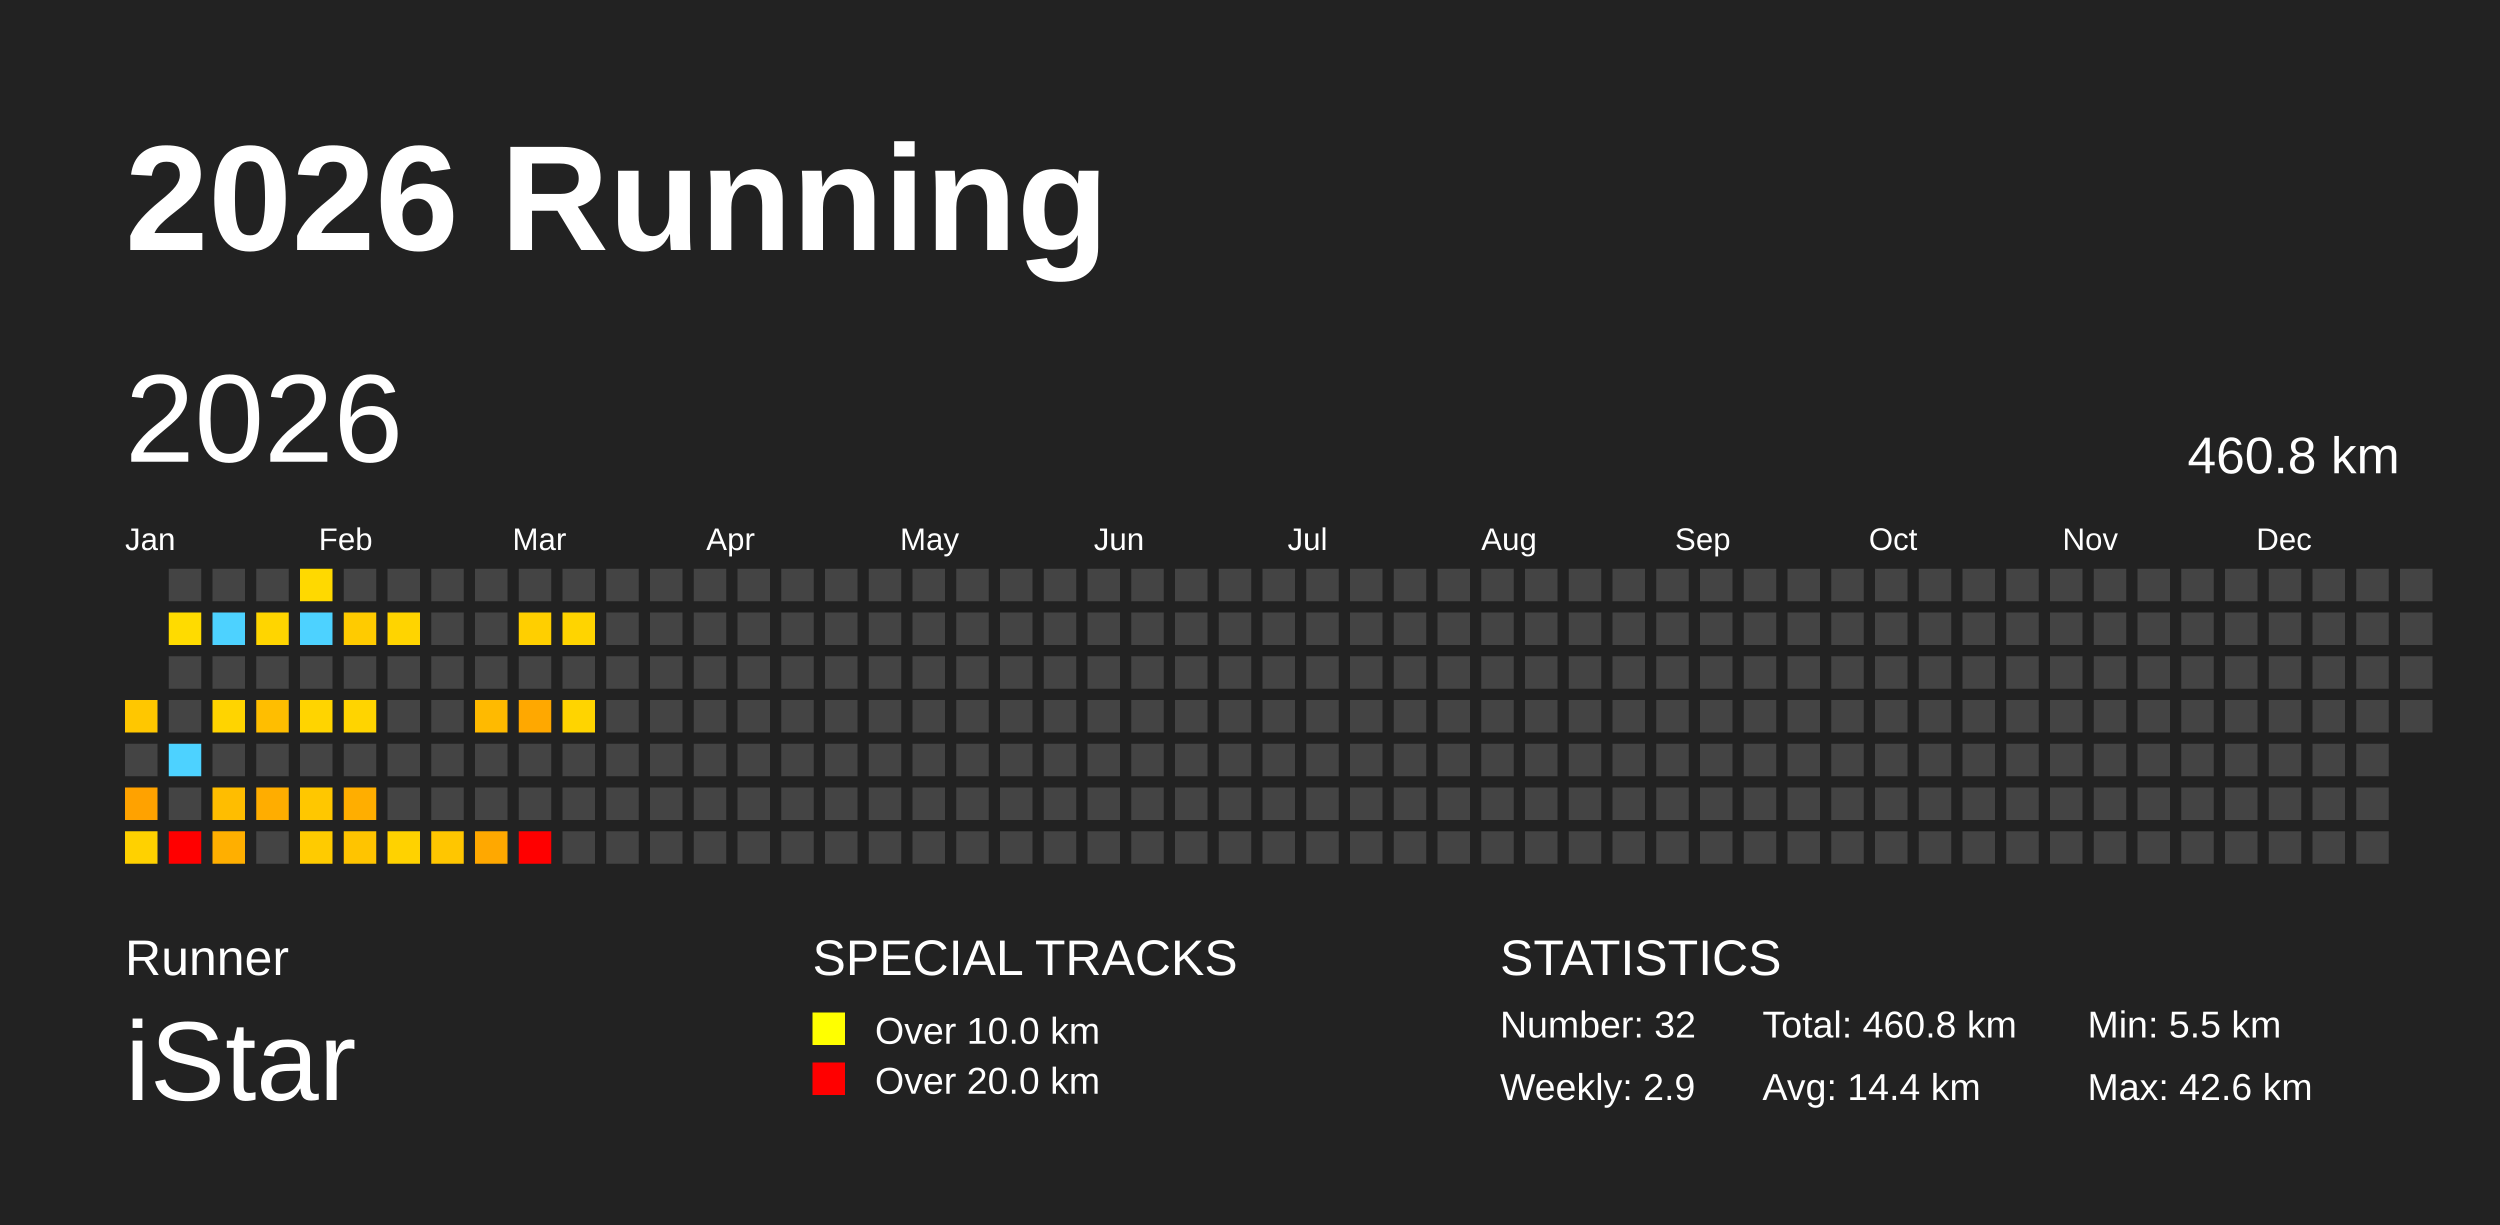
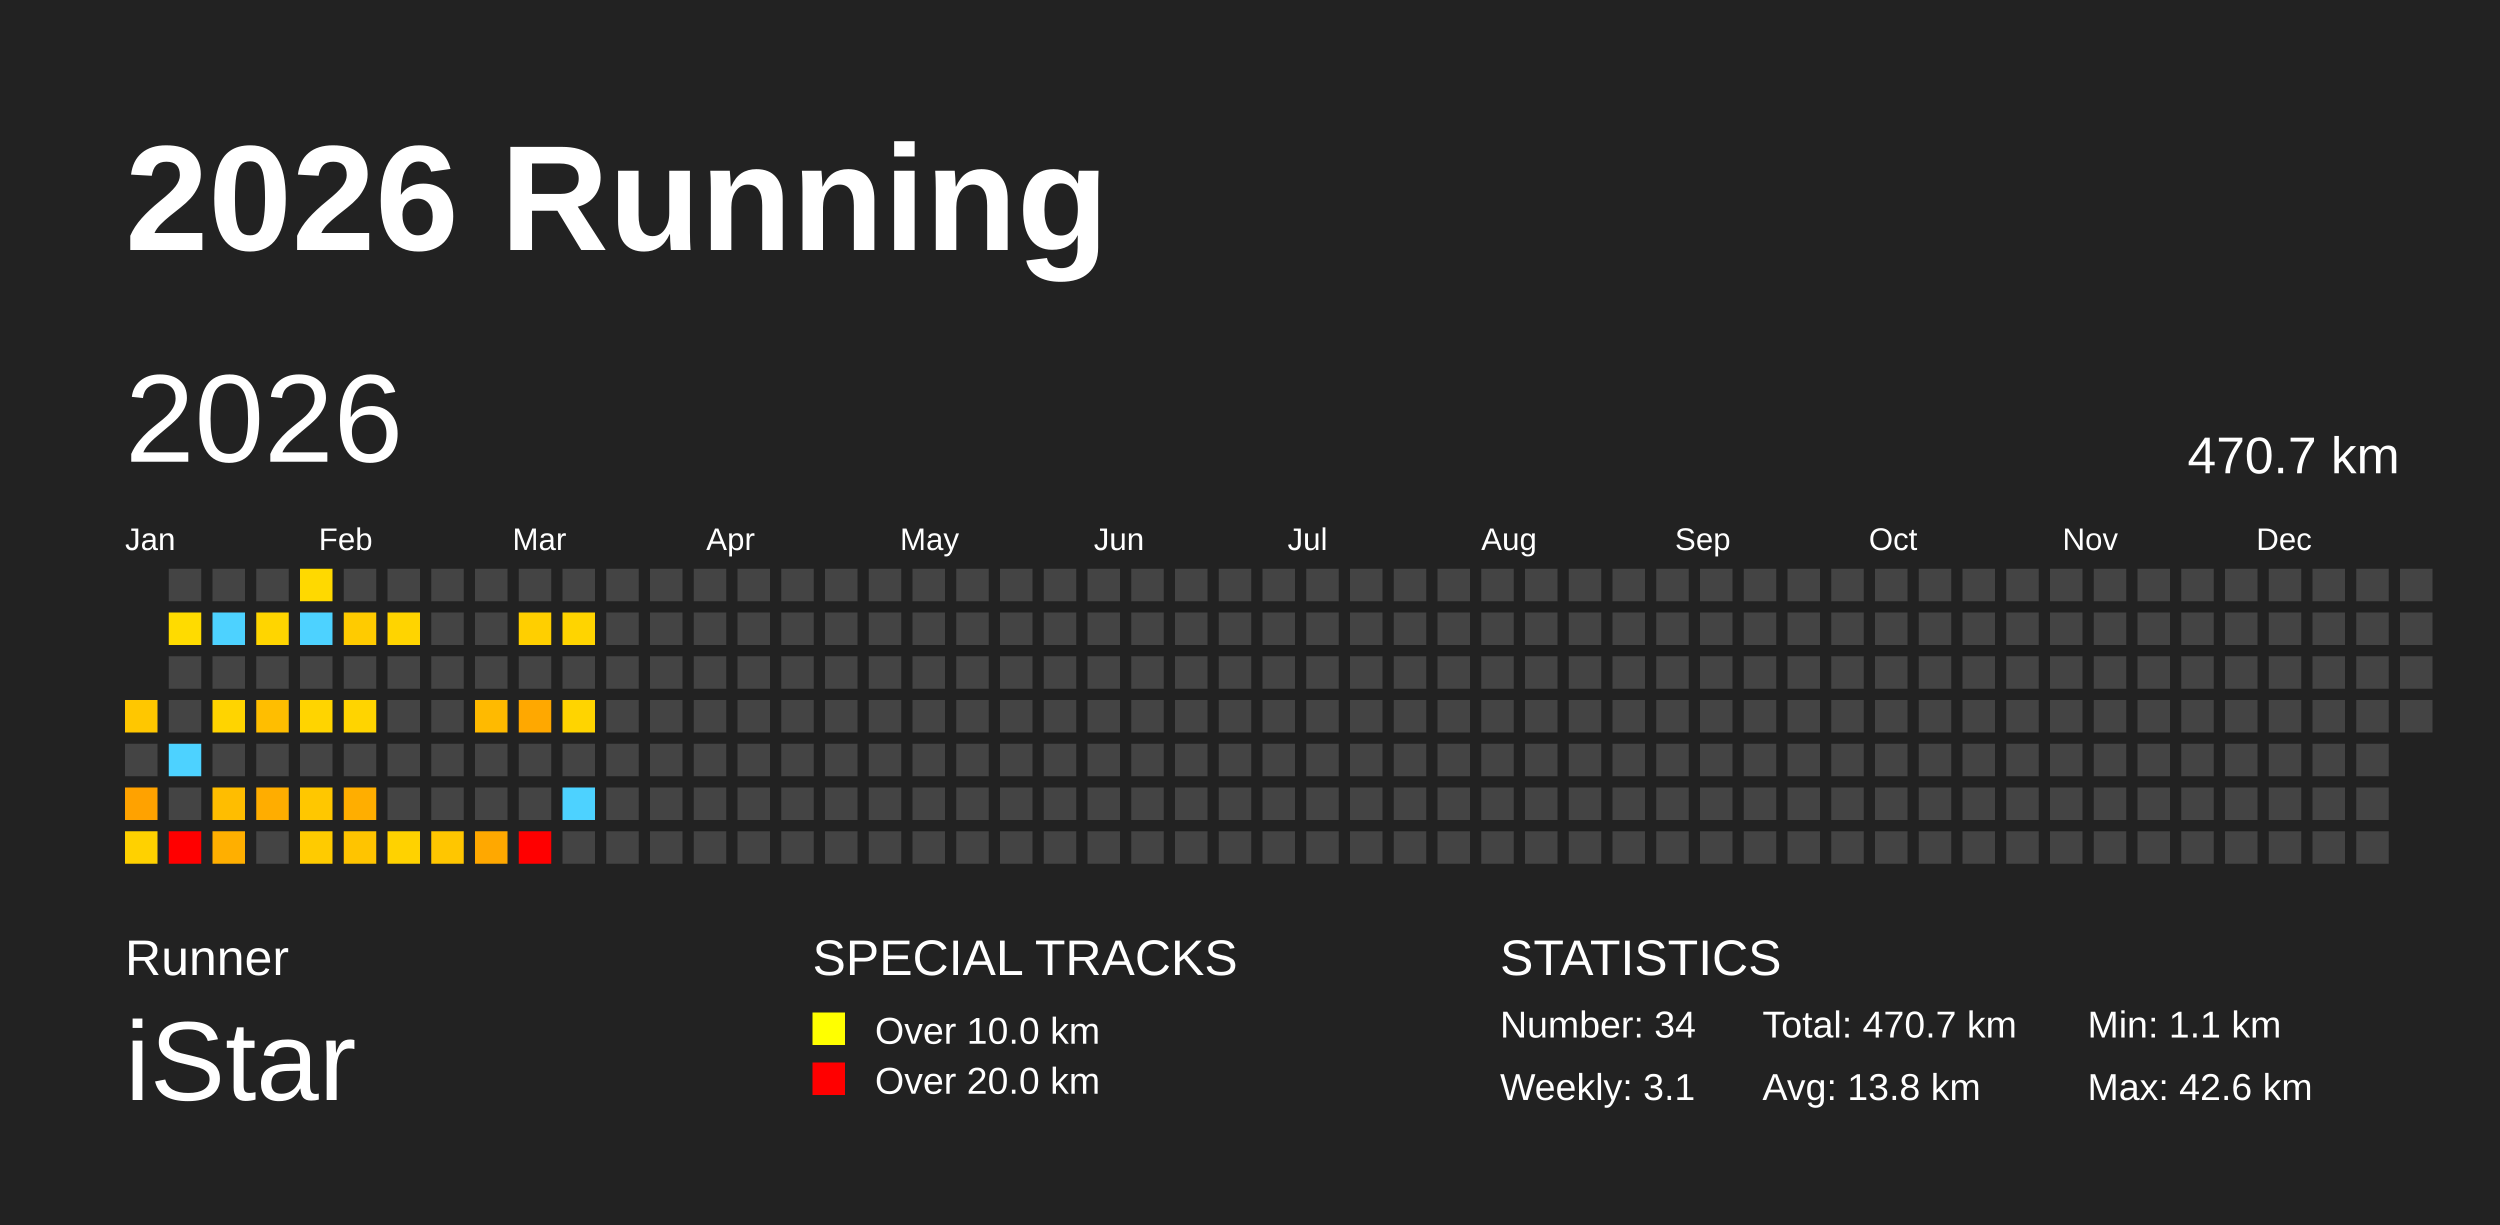
<svg xmlns="http://www.w3.org/2000/svg" baseProfile="full" height="98mm" version="1.1" viewBox="0,0,200,98" width="200mm">
  <defs />
  <rect fill="#222222" height="98" width="200" x="0" y="0" />
  <text fill="#FFFFFF" style="font-size:12px; font-family:Arial; font-weight:bold;" x="10" y="20">2026 Running</text>
  <text fill="#FFFFFF" style="font-size:4px; font-family:Arial" x="10" y="78">Runner</text>
  <text fill="#FFFFFF" style="font-size:9px; font-family:Arial" x="10" y="88">iStar</text>
  <text fill="#FFFFFF" style="font-size:4px; font-family:Arial" x="65" y="78">SPECIAL TRACKS</text>
  <rect fill="yellow" height="2.6" width="2.6" x="65" y="81" />
  <text fill="#FFFFFF" style="font-size:3px; font-family:Arial" x="70" y="83.5">Over 10.0 km</text>
  <rect fill="red" height="2.6" width="2.6" x="65" y="85" />
  <text fill="#FFFFFF" style="font-size:3px; font-family:Arial" x="70" y="87.5">Over 20.0 km</text>
  <text fill="#FFFFFF" style="font-size:4px; font-family:Arial" x="120" y="78">STATISTICS</text>
-   <text fill="#FFFFFF" style="font-size:3px; font-family:Arial" x="120" y="83">Number: 32</text>
-   <text fill="#FFFFFF" style="font-size:3px; font-family:Arial" x="120" y="88">Weekly: 2.9</text>
-   <text fill="#FFFFFF" style="font-size:3px; font-family:Arial" x="141" y="83">Total: 460.8 km</text>
-   <text fill="#FFFFFF" style="font-size:3px; font-family:Arial" x="141" y="88">Avg: 14.4 km</text>
-   <text fill="#FFFFFF" style="font-size:3px; font-family:Arial" x="167" y="83">Min: 5.5 km</text>
+   <text fill="#FFFFFF" style="font-size:3px; font-family:Arial" x="120" y="83">Number: 34</text>
+   <text fill="#FFFFFF" style="font-size:3px; font-family:Arial" x="120" y="88">Weekly: 3.1</text>
+   <text fill="#FFFFFF" style="font-size:3px; font-family:Arial" x="141" y="83">Total: 470.7 km</text>
+   <text fill="#FFFFFF" style="font-size:3px; font-family:Arial" x="141" y="88">Avg: 13.8 km</text>
+   <text fill="#FFFFFF" style="font-size:3px; font-family:Arial" x="167" y="83">Min: 1.1 km</text>
  <text fill="#FFFFFF" style="font-size:3px; font-family:Arial" x="167" y="88">Max: 42.6 km</text>
  <text dominant-baseline="hanging" fill="#FFFFFF" style="font-size:10.0px; font-family:Arial;" x="10" y="30">2026</text>
-   <text dominant-baseline="hanging" fill="#FFFFFF" style="font-size:4.125px; font-family:Arial;" x="175" y="35">460.8 km</text>
+   <text dominant-baseline="hanging" fill="#FFFFFF" style="font-size:4.125px; font-family:Arial;" x="175" y="35">470.7 km</text>
  <text fill="#FFFFFF" style="font-size:2.5px; font-family:Arial" x="10.0" y="44">Jan</text>
  <text fill="#FFFFFF" style="font-size:2.5px; font-family:Arial" x="25.5" y="44">Feb</text>
  <text fill="#FFFFFF" style="font-size:2.5px; font-family:Arial" x="41.0" y="44">Mar</text>
  <text fill="#FFFFFF" style="font-size:2.5px; font-family:Arial" x="56.5" y="44">Apr</text>
  <text fill="#FFFFFF" style="font-size:2.5px; font-family:Arial" x="72.0" y="44">May</text>
  <text fill="#FFFFFF" style="font-size:2.5px; font-family:Arial" x="87.5" y="44">Jun</text>
  <text fill="#FFFFFF" style="font-size:2.5px; font-family:Arial" x="103.0" y="44">Jul</text>
  <text fill="#FFFFFF" style="font-size:2.5px; font-family:Arial" x="118.5" y="44">Aug</text>
  <text fill="#FFFFFF" style="font-size:2.5px; font-family:Arial" x="134.0" y="44">Sep</text>
  <text fill="#FFFFFF" style="font-size:2.5px; font-family:Arial" x="149.5" y="44">Oct</text>
  <text fill="#FFFFFF" style="font-size:2.5px; font-family:Arial" x="165.0" y="44">Nov</text>
  <text fill="#FFFFFF" style="font-size:2.5px; font-family:Arial" x="180.5" y="44">Dec</text>
  <rect fill="#ffc700" height="2.6" width="2.6" x="10.0" y="56.0" />
  <rect fill="#444444" height="2.6" width="2.6" x="10.0" y="59.5" />
  <rect fill="#ffa200" height="2.6" width="2.6" x="10.0" y="63.0" />
  <rect fill="#ffd100" height="2.6" width="2.6" x="10.0" y="66.5" />
  <rect fill="#444444" height="2.6" width="2.6" x="13.5" y="45.5" />
  <rect fill="#ffdb00" height="2.6" width="2.6" x="13.5" y="49.0" />
  <rect fill="#444444" height="2.6" width="2.6" x="13.5" y="52.5" />
  <rect fill="#444444" height="2.6" width="2.6" x="13.5" y="56.0" />
  <rect fill="#4dd2ff" height="2.6" width="2.6" x="13.5" y="59.5" />
  <rect fill="#444444" height="2.6" width="2.6" x="13.5" y="63.0" />
  <rect fill="red" height="2.6" width="2.6" x="13.5" y="66.5" />
  <rect fill="#444444" height="2.6" width="2.6" x="17.0" y="45.5" />
  <rect fill="#4dd2ff" height="2.6" width="2.6" x="17.0" y="49.0" />
  <rect fill="#444444" height="2.6" width="2.6" x="17.0" y="52.5" />
  <rect fill="#ffd400" height="2.6" width="2.6" x="17.0" y="56.0" />
  <rect fill="#444444" height="2.6" width="2.6" x="17.0" y="59.5" />
  <rect fill="#ffbd00" height="2.6" width="2.6" x="17.0" y="63.0" />
  <rect fill="#ffaf00" height="2.6" width="2.6" x="17.0" y="66.5" />
  <rect fill="#444444" height="2.6" width="2.6" x="20.5" y="45.5" />
  <rect fill="#ffd500" height="2.6" width="2.6" x="20.5" y="49.0" />
  <rect fill="#444444" height="2.6" width="2.6" x="20.5" y="52.5" />
  <rect fill="#ffbe00" height="2.6" width="2.6" x="20.5" y="56.0" />
  <rect fill="#444444" height="2.6" width="2.6" x="20.5" y="59.5" />
  <rect fill="#ffad00" height="2.6" width="2.6" x="20.5" y="63.0" />
  <rect fill="#444444" height="2.6" width="2.6" x="20.5" y="66.5" />
  <rect fill="#ffd900" height="2.6" width="2.6" x="24.0" y="45.5" />
  <rect fill="#4dd2ff" height="2.6" width="2.6" x="24.0" y="49.0" />
  <rect fill="#444444" height="2.6" width="2.6" x="24.0" y="52.5" />
  <rect fill="#ffd400" height="2.6" width="2.6" x="24.0" y="56.0" />
  <rect fill="#444444" height="2.6" width="2.6" x="24.0" y="59.5" />
  <rect fill="#ffc700" height="2.6" width="2.6" x="24.0" y="63.0" />
  <rect fill="#ffcb00" height="2.6" width="2.6" x="24.0" y="66.5" />
  <rect fill="#444444" height="2.6" width="2.6" x="27.5" y="45.5" />
  <rect fill="#ffcb00" height="2.6" width="2.6" x="27.5" y="49.0" />
  <rect fill="#444444" height="2.6" width="2.6" x="27.5" y="52.5" />
  <rect fill="#ffd400" height="2.6" width="2.6" x="27.5" y="56.0" />
  <rect fill="#444444" height="2.6" width="2.6" x="27.5" y="59.5" />
  <rect fill="#ffae00" height="2.6" width="2.6" x="27.5" y="63.0" />
  <rect fill="#ffc400" height="2.6" width="2.6" x="27.5" y="66.5" />
  <rect fill="#444444" height="2.6" width="2.6" x="31.0" y="45.5" />
  <rect fill="#ffd400" height="2.6" width="2.6" x="31.0" y="49.0" />
  <rect fill="#444444" height="2.6" width="2.6" x="31.0" y="52.5" />
  <rect fill="#444444" height="2.6" width="2.6" x="31.0" y="56.0" />
  <rect fill="#444444" height="2.6" width="2.6" x="31.0" y="59.5" />
  <rect fill="#444444" height="2.6" width="2.6" x="31.0" y="63.0" />
  <rect fill="#ffd200" height="2.6" width="2.6" x="31.0" y="66.5" />
  <rect fill="#444444" height="2.6" width="2.6" x="34.5" y="45.5" />
  <rect fill="#444444" height="2.6" width="2.6" x="34.5" y="49.0" />
  <rect fill="#444444" height="2.6" width="2.6" x="34.5" y="52.5" />
  <rect fill="#444444" height="2.6" width="2.6" x="34.5" y="56.0" />
  <rect fill="#444444" height="2.6" width="2.6" x="34.5" y="59.5" />
  <rect fill="#444444" height="2.6" width="2.6" x="34.5" y="63.0" />
  <rect fill="#ffc600" height="2.6" width="2.6" x="34.5" y="66.5" />
  <rect fill="#444444" height="2.6" width="2.6" x="38.0" y="45.5" />
  <rect fill="#444444" height="2.6" width="2.6" x="38.0" y="49.0" />
  <rect fill="#444444" height="2.6" width="2.6" x="38.0" y="52.5" />
  <rect fill="#ffba00" height="2.6" width="2.6" x="38.0" y="56.0" />
  <rect fill="#444444" height="2.6" width="2.6" x="38.0" y="59.5" />
  <rect fill="#444444" height="2.6" width="2.6" x="38.0" y="63.0" />
  <rect fill="#ffa800" height="2.6" width="2.6" x="38.0" y="66.5" />
  <rect fill="#444444" height="2.6" width="2.6" x="41.5" y="45.5" />
  <rect fill="#ffcf00" height="2.6" width="2.6" x="41.5" y="49.0" />
  <rect fill="#444444" height="2.6" width="2.6" x="41.5" y="52.5" />
  <rect fill="#ffa800" height="2.6" width="2.6" x="41.5" y="56.0" />
  <rect fill="#444444" height="2.6" width="2.6" x="41.5" y="59.5" />
  <rect fill="#444444" height="2.6" width="2.6" x="41.5" y="63.0" />
  <rect fill="red" height="2.6" width="2.6" x="41.5" y="66.5" />
  <rect fill="#444444" height="2.6" width="2.6" x="45.0" y="45.5" />
  <rect fill="#ffd400" height="2.6" width="2.6" x="45.0" y="49.0" />
  <rect fill="#444444" height="2.6" width="2.6" x="45.0" y="52.5" />
  <rect fill="#ffd400" height="2.6" width="2.6" x="45.0" y="56.0" />
  <rect fill="#444444" height="2.6" width="2.6" x="45.0" y="59.5" />
-   <rect fill="#444444" height="2.6" width="2.6" x="45.0" y="63.0" />
+   <rect fill="#4dd2ff" height="2.6" width="2.6" x="45.0" y="63.0" />
  <rect fill="#444444" height="2.6" width="2.6" x="45.0" y="66.5" />
  <rect fill="#444444" height="2.6" width="2.6" x="48.5" y="45.5" />
  <rect fill="#444444" height="2.6" width="2.6" x="48.5" y="49.0" />
  <rect fill="#444444" height="2.6" width="2.6" x="48.5" y="52.5" />
  <rect fill="#444444" height="2.6" width="2.6" x="48.5" y="56.0" />
  <rect fill="#444444" height="2.6" width="2.6" x="48.5" y="59.5" />
  <rect fill="#444444" height="2.6" width="2.6" x="48.5" y="63.0" />
  <rect fill="#444444" height="2.6" width="2.6" x="48.5" y="66.5" />
  <rect fill="#444444" height="2.6" width="2.6" x="52.0" y="45.5" />
  <rect fill="#444444" height="2.6" width="2.6" x="52.0" y="49.0" />
  <rect fill="#444444" height="2.6" width="2.6" x="52.0" y="52.5" />
  <rect fill="#444444" height="2.6" width="2.6" x="52.0" y="56.0" />
  <rect fill="#444444" height="2.6" width="2.6" x="52.0" y="59.5" />
  <rect fill="#444444" height="2.6" width="2.6" x="52.0" y="63.0" />
  <rect fill="#444444" height="2.6" width="2.6" x="52.0" y="66.5" />
  <rect fill="#444444" height="2.6" width="2.6" x="55.5" y="45.5" />
  <rect fill="#444444" height="2.6" width="2.6" x="55.5" y="49.0" />
  <rect fill="#444444" height="2.6" width="2.6" x="55.5" y="52.5" />
  <rect fill="#444444" height="2.6" width="2.6" x="55.5" y="56.0" />
  <rect fill="#444444" height="2.6" width="2.6" x="55.5" y="59.5" />
  <rect fill="#444444" height="2.6" width="2.6" x="55.5" y="63.0" />
  <rect fill="#444444" height="2.6" width="2.6" x="55.5" y="66.5" />
  <rect fill="#444444" height="2.6" width="2.6" x="59.0" y="45.5" />
  <rect fill="#444444" height="2.6" width="2.6" x="59.0" y="49.0" />
  <rect fill="#444444" height="2.6" width="2.6" x="59.0" y="52.5" />
  <rect fill="#444444" height="2.6" width="2.6" x="59.0" y="56.0" />
  <rect fill="#444444" height="2.6" width="2.6" x="59.0" y="59.5" />
  <rect fill="#444444" height="2.6" width="2.6" x="59.0" y="63.0" />
  <rect fill="#444444" height="2.6" width="2.6" x="59.0" y="66.5" />
  <rect fill="#444444" height="2.6" width="2.6" x="62.5" y="45.5" />
  <rect fill="#444444" height="2.6" width="2.6" x="62.5" y="49.0" />
  <rect fill="#444444" height="2.6" width="2.6" x="62.5" y="52.5" />
  <rect fill="#444444" height="2.6" width="2.6" x="62.5" y="56.0" />
  <rect fill="#444444" height="2.6" width="2.6" x="62.5" y="59.5" />
  <rect fill="#444444" height="2.6" width="2.6" x="62.5" y="63.0" />
  <rect fill="#444444" height="2.6" width="2.6" x="62.5" y="66.5" />
  <rect fill="#444444" height="2.6" width="2.6" x="66.0" y="45.5" />
  <rect fill="#444444" height="2.6" width="2.6" x="66.0" y="49.0" />
  <rect fill="#444444" height="2.6" width="2.6" x="66.0" y="52.5" />
  <rect fill="#444444" height="2.6" width="2.6" x="66.0" y="56.0" />
  <rect fill="#444444" height="2.6" width="2.6" x="66.0" y="59.5" />
  <rect fill="#444444" height="2.6" width="2.6" x="66.0" y="63.0" />
  <rect fill="#444444" height="2.6" width="2.6" x="66.0" y="66.5" />
  <rect fill="#444444" height="2.6" width="2.6" x="69.5" y="45.5" />
  <rect fill="#444444" height="2.6" width="2.6" x="69.5" y="49.0" />
  <rect fill="#444444" height="2.6" width="2.6" x="69.5" y="52.5" />
  <rect fill="#444444" height="2.6" width="2.6" x="69.5" y="56.0" />
  <rect fill="#444444" height="2.6" width="2.6" x="69.5" y="59.5" />
  <rect fill="#444444" height="2.6" width="2.6" x="69.5" y="63.0" />
  <rect fill="#444444" height="2.6" width="2.6" x="69.5" y="66.5" />
  <rect fill="#444444" height="2.6" width="2.6" x="73.0" y="45.5" />
  <rect fill="#444444" height="2.6" width="2.6" x="73.0" y="49.0" />
  <rect fill="#444444" height="2.6" width="2.6" x="73.0" y="52.5" />
  <rect fill="#444444" height="2.6" width="2.6" x="73.0" y="56.0" />
  <rect fill="#444444" height="2.6" width="2.6" x="73.0" y="59.5" />
  <rect fill="#444444" height="2.6" width="2.6" x="73.0" y="63.0" />
  <rect fill="#444444" height="2.6" width="2.6" x="73.0" y="66.5" />
  <rect fill="#444444" height="2.6" width="2.6" x="76.5" y="45.5" />
  <rect fill="#444444" height="2.6" width="2.6" x="76.5" y="49.0" />
  <rect fill="#444444" height="2.6" width="2.6" x="76.5" y="52.5" />
  <rect fill="#444444" height="2.6" width="2.6" x="76.5" y="56.0" />
  <rect fill="#444444" height="2.6" width="2.6" x="76.5" y="59.5" />
  <rect fill="#444444" height="2.6" width="2.6" x="76.5" y="63.0" />
  <rect fill="#444444" height="2.6" width="2.6" x="76.5" y="66.5" />
  <rect fill="#444444" height="2.6" width="2.6" x="80.0" y="45.5" />
  <rect fill="#444444" height="2.6" width="2.6" x="80.0" y="49.0" />
  <rect fill="#444444" height="2.6" width="2.6" x="80.0" y="52.5" />
  <rect fill="#444444" height="2.6" width="2.6" x="80.0" y="56.0" />
  <rect fill="#444444" height="2.6" width="2.6" x="80.0" y="59.5" />
  <rect fill="#444444" height="2.6" width="2.6" x="80.0" y="63.0" />
  <rect fill="#444444" height="2.6" width="2.6" x="80.0" y="66.5" />
  <rect fill="#444444" height="2.6" width="2.6" x="83.5" y="45.5" />
  <rect fill="#444444" height="2.6" width="2.6" x="83.5" y="49.0" />
  <rect fill="#444444" height="2.6" width="2.6" x="83.5" y="52.5" />
  <rect fill="#444444" height="2.6" width="2.6" x="83.5" y="56.0" />
  <rect fill="#444444" height="2.6" width="2.6" x="83.5" y="59.5" />
  <rect fill="#444444" height="2.6" width="2.6" x="83.5" y="63.0" />
  <rect fill="#444444" height="2.6" width="2.6" x="83.5" y="66.5" />
  <rect fill="#444444" height="2.6" width="2.6" x="87.0" y="45.5" />
  <rect fill="#444444" height="2.6" width="2.6" x="87.0" y="49.0" />
  <rect fill="#444444" height="2.6" width="2.6" x="87.0" y="52.5" />
  <rect fill="#444444" height="2.6" width="2.6" x="87.0" y="56.0" />
  <rect fill="#444444" height="2.6" width="2.6" x="87.0" y="59.5" />
  <rect fill="#444444" height="2.6" width="2.6" x="87.0" y="63.0" />
  <rect fill="#444444" height="2.6" width="2.6" x="87.0" y="66.5" />
  <rect fill="#444444" height="2.6" width="2.6" x="90.5" y="45.5" />
  <rect fill="#444444" height="2.6" width="2.6" x="90.5" y="49.0" />
  <rect fill="#444444" height="2.6" width="2.6" x="90.5" y="52.5" />
  <rect fill="#444444" height="2.6" width="2.6" x="90.5" y="56.0" />
  <rect fill="#444444" height="2.6" width="2.6" x="90.5" y="59.5" />
  <rect fill="#444444" height="2.6" width="2.6" x="90.5" y="63.0" />
  <rect fill="#444444" height="2.6" width="2.6" x="90.5" y="66.5" />
  <rect fill="#444444" height="2.6" width="2.6" x="94.0" y="45.5" />
  <rect fill="#444444" height="2.6" width="2.6" x="94.0" y="49.0" />
  <rect fill="#444444" height="2.6" width="2.6" x="94.0" y="52.5" />
  <rect fill="#444444" height="2.6" width="2.6" x="94.0" y="56.0" />
  <rect fill="#444444" height="2.6" width="2.6" x="94.0" y="59.5" />
  <rect fill="#444444" height="2.6" width="2.6" x="94.0" y="63.0" />
  <rect fill="#444444" height="2.6" width="2.6" x="94.0" y="66.5" />
  <rect fill="#444444" height="2.6" width="2.6" x="97.5" y="45.5" />
  <rect fill="#444444" height="2.6" width="2.6" x="97.5" y="49.0" />
  <rect fill="#444444" height="2.6" width="2.6" x="97.5" y="52.5" />
  <rect fill="#444444" height="2.6" width="2.6" x="97.5" y="56.0" />
  <rect fill="#444444" height="2.6" width="2.6" x="97.5" y="59.5" />
  <rect fill="#444444" height="2.6" width="2.6" x="97.5" y="63.0" />
  <rect fill="#444444" height="2.6" width="2.6" x="97.5" y="66.5" />
  <rect fill="#444444" height="2.6" width="2.6" x="101.0" y="45.5" />
  <rect fill="#444444" height="2.6" width="2.6" x="101.0" y="49.0" />
  <rect fill="#444444" height="2.6" width="2.6" x="101.0" y="52.5" />
  <rect fill="#444444" height="2.6" width="2.6" x="101.0" y="56.0" />
  <rect fill="#444444" height="2.6" width="2.6" x="101.0" y="59.5" />
  <rect fill="#444444" height="2.6" width="2.6" x="101.0" y="63.0" />
  <rect fill="#444444" height="2.6" width="2.6" x="101.0" y="66.5" />
  <rect fill="#444444" height="2.6" width="2.6" x="104.5" y="45.5" />
  <rect fill="#444444" height="2.6" width="2.6" x="104.5" y="49.0" />
  <rect fill="#444444" height="2.6" width="2.6" x="104.5" y="52.5" />
  <rect fill="#444444" height="2.6" width="2.6" x="104.5" y="56.0" />
  <rect fill="#444444" height="2.6" width="2.6" x="104.5" y="59.5" />
  <rect fill="#444444" height="2.6" width="2.6" x="104.5" y="63.0" />
  <rect fill="#444444" height="2.6" width="2.6" x="104.5" y="66.5" />
  <rect fill="#444444" height="2.6" width="2.6" x="108.0" y="45.5" />
  <rect fill="#444444" height="2.6" width="2.6" x="108.0" y="49.0" />
  <rect fill="#444444" height="2.6" width="2.6" x="108.0" y="52.5" />
  <rect fill="#444444" height="2.6" width="2.6" x="108.0" y="56.0" />
  <rect fill="#444444" height="2.6" width="2.6" x="108.0" y="59.5" />
  <rect fill="#444444" height="2.6" width="2.6" x="108.0" y="63.0" />
  <rect fill="#444444" height="2.6" width="2.6" x="108.0" y="66.5" />
  <rect fill="#444444" height="2.6" width="2.6" x="111.5" y="45.5" />
  <rect fill="#444444" height="2.6" width="2.6" x="111.5" y="49.0" />
  <rect fill="#444444" height="2.6" width="2.6" x="111.5" y="52.5" />
  <rect fill="#444444" height="2.6" width="2.6" x="111.5" y="56.0" />
  <rect fill="#444444" height="2.6" width="2.6" x="111.5" y="59.5" />
  <rect fill="#444444" height="2.6" width="2.6" x="111.5" y="63.0" />
  <rect fill="#444444" height="2.6" width="2.6" x="111.5" y="66.5" />
  <rect fill="#444444" height="2.6" width="2.6" x="115.0" y="45.5" />
  <rect fill="#444444" height="2.6" width="2.6" x="115.0" y="49.0" />
  <rect fill="#444444" height="2.6" width="2.6" x="115.0" y="52.5" />
  <rect fill="#444444" height="2.6" width="2.6" x="115.0" y="56.0" />
  <rect fill="#444444" height="2.6" width="2.6" x="115.0" y="59.5" />
  <rect fill="#444444" height="2.6" width="2.6" x="115.0" y="63.0" />
  <rect fill="#444444" height="2.6" width="2.6" x="115.0" y="66.5" />
  <rect fill="#444444" height="2.6" width="2.6" x="118.5" y="45.5" />
  <rect fill="#444444" height="2.6" width="2.6" x="118.5" y="49.0" />
  <rect fill="#444444" height="2.6" width="2.6" x="118.5" y="52.5" />
  <rect fill="#444444" height="2.6" width="2.6" x="118.5" y="56.0" />
  <rect fill="#444444" height="2.6" width="2.6" x="118.5" y="59.5" />
  <rect fill="#444444" height="2.6" width="2.6" x="118.5" y="63.0" />
  <rect fill="#444444" height="2.6" width="2.6" x="118.5" y="66.5" />
  <rect fill="#444444" height="2.6" width="2.6" x="122.0" y="45.5" />
  <rect fill="#444444" height="2.6" width="2.6" x="122.0" y="49.0" />
  <rect fill="#444444" height="2.6" width="2.6" x="122.0" y="52.5" />
  <rect fill="#444444" height="2.6" width="2.6" x="122.0" y="56.0" />
  <rect fill="#444444" height="2.6" width="2.6" x="122.0" y="59.5" />
  <rect fill="#444444" height="2.6" width="2.6" x="122.0" y="63.0" />
  <rect fill="#444444" height="2.6" width="2.6" x="122.0" y="66.5" />
  <rect fill="#444444" height="2.6" width="2.6" x="125.5" y="45.5" />
  <rect fill="#444444" height="2.6" width="2.6" x="125.5" y="49.0" />
  <rect fill="#444444" height="2.6" width="2.6" x="125.5" y="52.5" />
  <rect fill="#444444" height="2.6" width="2.6" x="125.5" y="56.0" />
  <rect fill="#444444" height="2.6" width="2.6" x="125.5" y="59.5" />
  <rect fill="#444444" height="2.6" width="2.6" x="125.5" y="63.0" />
  <rect fill="#444444" height="2.6" width="2.6" x="125.5" y="66.5" />
  <rect fill="#444444" height="2.6" width="2.6" x="129.0" y="45.5" />
  <rect fill="#444444" height="2.6" width="2.6" x="129.0" y="49.0" />
  <rect fill="#444444" height="2.6" width="2.6" x="129.0" y="52.5" />
  <rect fill="#444444" height="2.6" width="2.6" x="129.0" y="56.0" />
  <rect fill="#444444" height="2.6" width="2.6" x="129.0" y="59.5" />
  <rect fill="#444444" height="2.6" width="2.6" x="129.0" y="63.0" />
  <rect fill="#444444" height="2.6" width="2.6" x="129.0" y="66.5" />
  <rect fill="#444444" height="2.6" width="2.6" x="132.5" y="45.5" />
  <rect fill="#444444" height="2.6" width="2.6" x="132.5" y="49.0" />
  <rect fill="#444444" height="2.6" width="2.6" x="132.5" y="52.5" />
  <rect fill="#444444" height="2.6" width="2.6" x="132.5" y="56.0" />
  <rect fill="#444444" height="2.6" width="2.6" x="132.5" y="59.5" />
  <rect fill="#444444" height="2.6" width="2.6" x="132.5" y="63.0" />
  <rect fill="#444444" height="2.6" width="2.6" x="132.5" y="66.5" />
  <rect fill="#444444" height="2.6" width="2.6" x="136.0" y="45.5" />
  <rect fill="#444444" height="2.6" width="2.6" x="136.0" y="49.0" />
  <rect fill="#444444" height="2.6" width="2.6" x="136.0" y="52.5" />
  <rect fill="#444444" height="2.6" width="2.6" x="136.0" y="56.0" />
  <rect fill="#444444" height="2.6" width="2.6" x="136.0" y="59.5" />
  <rect fill="#444444" height="2.6" width="2.6" x="136.0" y="63.0" />
  <rect fill="#444444" height="2.6" width="2.6" x="136.0" y="66.5" />
  <rect fill="#444444" height="2.6" width="2.6" x="139.5" y="45.5" />
  <rect fill="#444444" height="2.6" width="2.6" x="139.5" y="49.0" />
  <rect fill="#444444" height="2.6" width="2.6" x="139.5" y="52.5" />
  <rect fill="#444444" height="2.6" width="2.6" x="139.5" y="56.0" />
  <rect fill="#444444" height="2.6" width="2.6" x="139.5" y="59.5" />
  <rect fill="#444444" height="2.6" width="2.6" x="139.5" y="63.0" />
  <rect fill="#444444" height="2.6" width="2.6" x="139.5" y="66.5" />
  <rect fill="#444444" height="2.6" width="2.6" x="143.0" y="45.5" />
  <rect fill="#444444" height="2.6" width="2.6" x="143.0" y="49.0" />
  <rect fill="#444444" height="2.6" width="2.6" x="143.0" y="52.5" />
  <rect fill="#444444" height="2.6" width="2.6" x="143.0" y="56.0" />
  <rect fill="#444444" height="2.6" width="2.6" x="143.0" y="59.5" />
  <rect fill="#444444" height="2.6" width="2.6" x="143.0" y="63.0" />
  <rect fill="#444444" height="2.6" width="2.6" x="143.0" y="66.5" />
  <rect fill="#444444" height="2.6" width="2.6" x="146.5" y="45.5" />
  <rect fill="#444444" height="2.6" width="2.6" x="146.5" y="49.0" />
  <rect fill="#444444" height="2.6" width="2.6" x="146.5" y="52.5" />
  <rect fill="#444444" height="2.6" width="2.6" x="146.5" y="56.0" />
  <rect fill="#444444" height="2.6" width="2.6" x="146.5" y="59.5" />
  <rect fill="#444444" height="2.6" width="2.6" x="146.5" y="63.0" />
  <rect fill="#444444" height="2.6" width="2.6" x="146.5" y="66.5" />
  <rect fill="#444444" height="2.6" width="2.6" x="150.0" y="45.5" />
  <rect fill="#444444" height="2.6" width="2.6" x="150.0" y="49.0" />
  <rect fill="#444444" height="2.6" width="2.6" x="150.0" y="52.5" />
  <rect fill="#444444" height="2.6" width="2.6" x="150.0" y="56.0" />
  <rect fill="#444444" height="2.6" width="2.6" x="150.0" y="59.5" />
  <rect fill="#444444" height="2.6" width="2.6" x="150.0" y="63.0" />
  <rect fill="#444444" height="2.6" width="2.6" x="150.0" y="66.5" />
  <rect fill="#444444" height="2.6" width="2.6" x="153.5" y="45.5" />
  <rect fill="#444444" height="2.6" width="2.6" x="153.5" y="49.0" />
  <rect fill="#444444" height="2.6" width="2.6" x="153.5" y="52.5" />
  <rect fill="#444444" height="2.6" width="2.6" x="153.5" y="56.0" />
  <rect fill="#444444" height="2.6" width="2.6" x="153.5" y="59.5" />
  <rect fill="#444444" height="2.6" width="2.6" x="153.5" y="63.0" />
  <rect fill="#444444" height="2.6" width="2.6" x="153.5" y="66.5" />
  <rect fill="#444444" height="2.6" width="2.6" x="157.0" y="45.5" />
  <rect fill="#444444" height="2.6" width="2.6" x="157.0" y="49.0" />
  <rect fill="#444444" height="2.6" width="2.6" x="157.0" y="52.5" />
  <rect fill="#444444" height="2.6" width="2.6" x="157.0" y="56.0" />
  <rect fill="#444444" height="2.6" width="2.6" x="157.0" y="59.5" />
  <rect fill="#444444" height="2.6" width="2.6" x="157.0" y="63.0" />
  <rect fill="#444444" height="2.6" width="2.6" x="157.0" y="66.5" />
  <rect fill="#444444" height="2.6" width="2.6" x="160.5" y="45.5" />
  <rect fill="#444444" height="2.6" width="2.6" x="160.5" y="49.0" />
  <rect fill="#444444" height="2.6" width="2.6" x="160.5" y="52.5" />
  <rect fill="#444444" height="2.6" width="2.6" x="160.5" y="56.0" />
  <rect fill="#444444" height="2.6" width="2.6" x="160.5" y="59.5" />
  <rect fill="#444444" height="2.6" width="2.6" x="160.5" y="63.0" />
  <rect fill="#444444" height="2.6" width="2.6" x="160.5" y="66.5" />
  <rect fill="#444444" height="2.6" width="2.6" x="164.0" y="45.5" />
  <rect fill="#444444" height="2.6" width="2.6" x="164.0" y="49.0" />
  <rect fill="#444444" height="2.6" width="2.6" x="164.0" y="52.5" />
  <rect fill="#444444" height="2.6" width="2.6" x="164.0" y="56.0" />
  <rect fill="#444444" height="2.6" width="2.6" x="164.0" y="59.5" />
  <rect fill="#444444" height="2.6" width="2.6" x="164.0" y="63.0" />
  <rect fill="#444444" height="2.6" width="2.6" x="164.0" y="66.5" />
  <rect fill="#444444" height="2.6" width="2.6" x="167.5" y="45.5" />
  <rect fill="#444444" height="2.6" width="2.6" x="167.5" y="49.0" />
  <rect fill="#444444" height="2.6" width="2.6" x="167.5" y="52.5" />
  <rect fill="#444444" height="2.6" width="2.6" x="167.5" y="56.0" />
  <rect fill="#444444" height="2.6" width="2.6" x="167.5" y="59.5" />
  <rect fill="#444444" height="2.6" width="2.6" x="167.5" y="63.0" />
  <rect fill="#444444" height="2.6" width="2.6" x="167.5" y="66.5" />
  <rect fill="#444444" height="2.6" width="2.6" x="171.0" y="45.5" />
  <rect fill="#444444" height="2.6" width="2.6" x="171.0" y="49.0" />
  <rect fill="#444444" height="2.6" width="2.6" x="171.0" y="52.5" />
  <rect fill="#444444" height="2.6" width="2.6" x="171.0" y="56.0" />
  <rect fill="#444444" height="2.6" width="2.6" x="171.0" y="59.5" />
  <rect fill="#444444" height="2.6" width="2.6" x="171.0" y="63.0" />
  <rect fill="#444444" height="2.6" width="2.6" x="171.0" y="66.5" />
  <rect fill="#444444" height="2.6" width="2.6" x="174.5" y="45.5" />
  <rect fill="#444444" height="2.6" width="2.6" x="174.5" y="49.0" />
  <rect fill="#444444" height="2.6" width="2.6" x="174.5" y="52.5" />
  <rect fill="#444444" height="2.6" width="2.6" x="174.5" y="56.0" />
  <rect fill="#444444" height="2.6" width="2.6" x="174.5" y="59.5" />
  <rect fill="#444444" height="2.6" width="2.6" x="174.5" y="63.0" />
  <rect fill="#444444" height="2.6" width="2.6" x="174.5" y="66.5" />
  <rect fill="#444444" height="2.6" width="2.6" x="178.0" y="45.5" />
  <rect fill="#444444" height="2.6" width="2.6" x="178.0" y="49.0" />
  <rect fill="#444444" height="2.6" width="2.6" x="178.0" y="52.5" />
  <rect fill="#444444" height="2.6" width="2.6" x="178.0" y="56.0" />
  <rect fill="#444444" height="2.6" width="2.6" x="178.0" y="59.5" />
  <rect fill="#444444" height="2.6" width="2.6" x="178.0" y="63.0" />
  <rect fill="#444444" height="2.6" width="2.6" x="178.0" y="66.5" />
  <rect fill="#444444" height="2.6" width="2.6" x="181.5" y="45.5" />
  <rect fill="#444444" height="2.6" width="2.6" x="181.5" y="49.0" />
  <rect fill="#444444" height="2.6" width="2.6" x="181.5" y="52.5" />
  <rect fill="#444444" height="2.6" width="2.6" x="181.5" y="56.0" />
  <rect fill="#444444" height="2.6" width="2.6" x="181.5" y="59.5" />
  <rect fill="#444444" height="2.6" width="2.6" x="181.5" y="63.0" />
  <rect fill="#444444" height="2.6" width="2.6" x="181.5" y="66.5" />
  <rect fill="#444444" height="2.6" width="2.6" x="185.0" y="45.5" />
  <rect fill="#444444" height="2.6" width="2.6" x="185.0" y="49.0" />
  <rect fill="#444444" height="2.6" width="2.6" x="185.0" y="52.5" />
  <rect fill="#444444" height="2.6" width="2.6" x="185.0" y="56.0" />
  <rect fill="#444444" height="2.6" width="2.6" x="185.0" y="59.5" />
  <rect fill="#444444" height="2.6" width="2.6" x="185.0" y="63.0" />
  <rect fill="#444444" height="2.6" width="2.6" x="185.0" y="66.5" />
  <rect fill="#444444" height="2.6" width="2.6" x="188.5" y="45.5" />
  <rect fill="#444444" height="2.6" width="2.6" x="188.5" y="49.0" />
  <rect fill="#444444" height="2.6" width="2.6" x="188.5" y="52.5" />
  <rect fill="#444444" height="2.6" width="2.6" x="188.5" y="56.0" />
  <rect fill="#444444" height="2.6" width="2.6" x="188.5" y="59.5" />
  <rect fill="#444444" height="2.6" width="2.6" x="188.5" y="63.0" />
  <rect fill="#444444" height="2.6" width="2.6" x="188.5" y="66.5" />
  <rect fill="#444444" height="2.6" width="2.6" x="192.0" y="45.5" />
  <rect fill="#444444" height="2.6" width="2.6" x="192.0" y="49.0" />
  <rect fill="#444444" height="2.6" width="2.6" x="192.0" y="52.5" />
  <rect fill="#444444" height="2.6" width="2.6" x="192.0" y="56.0" />
</svg>
